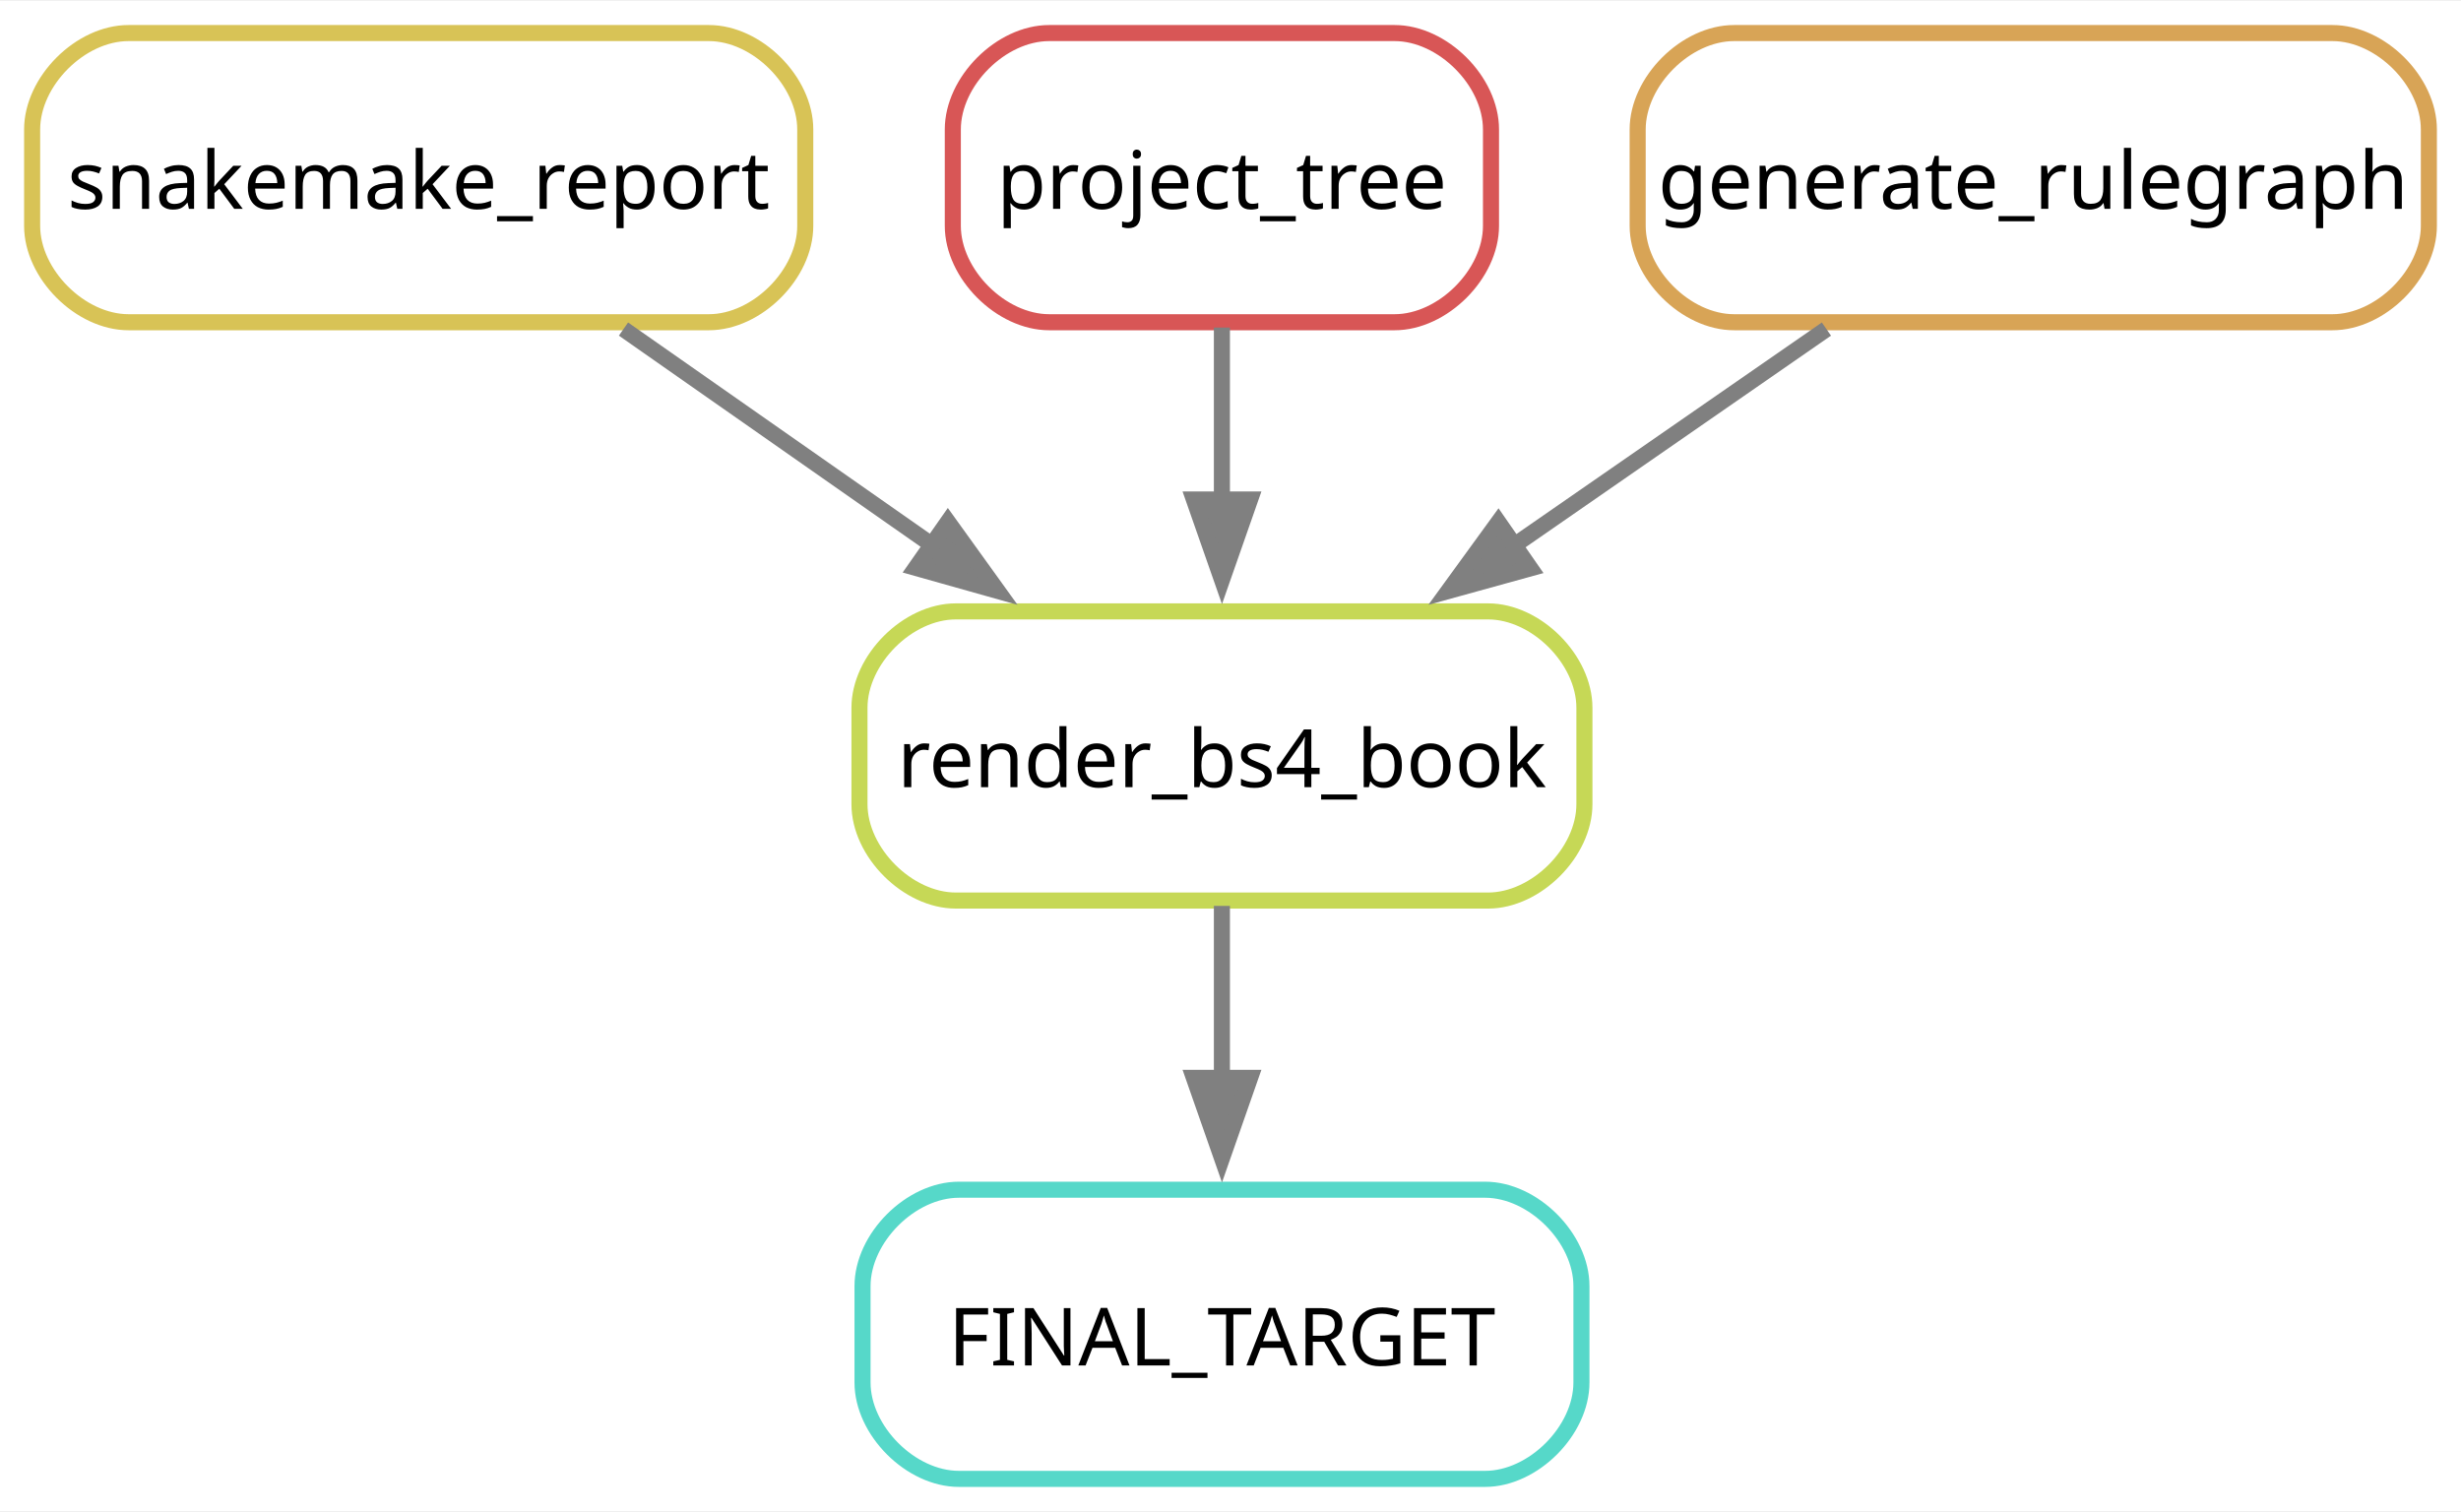
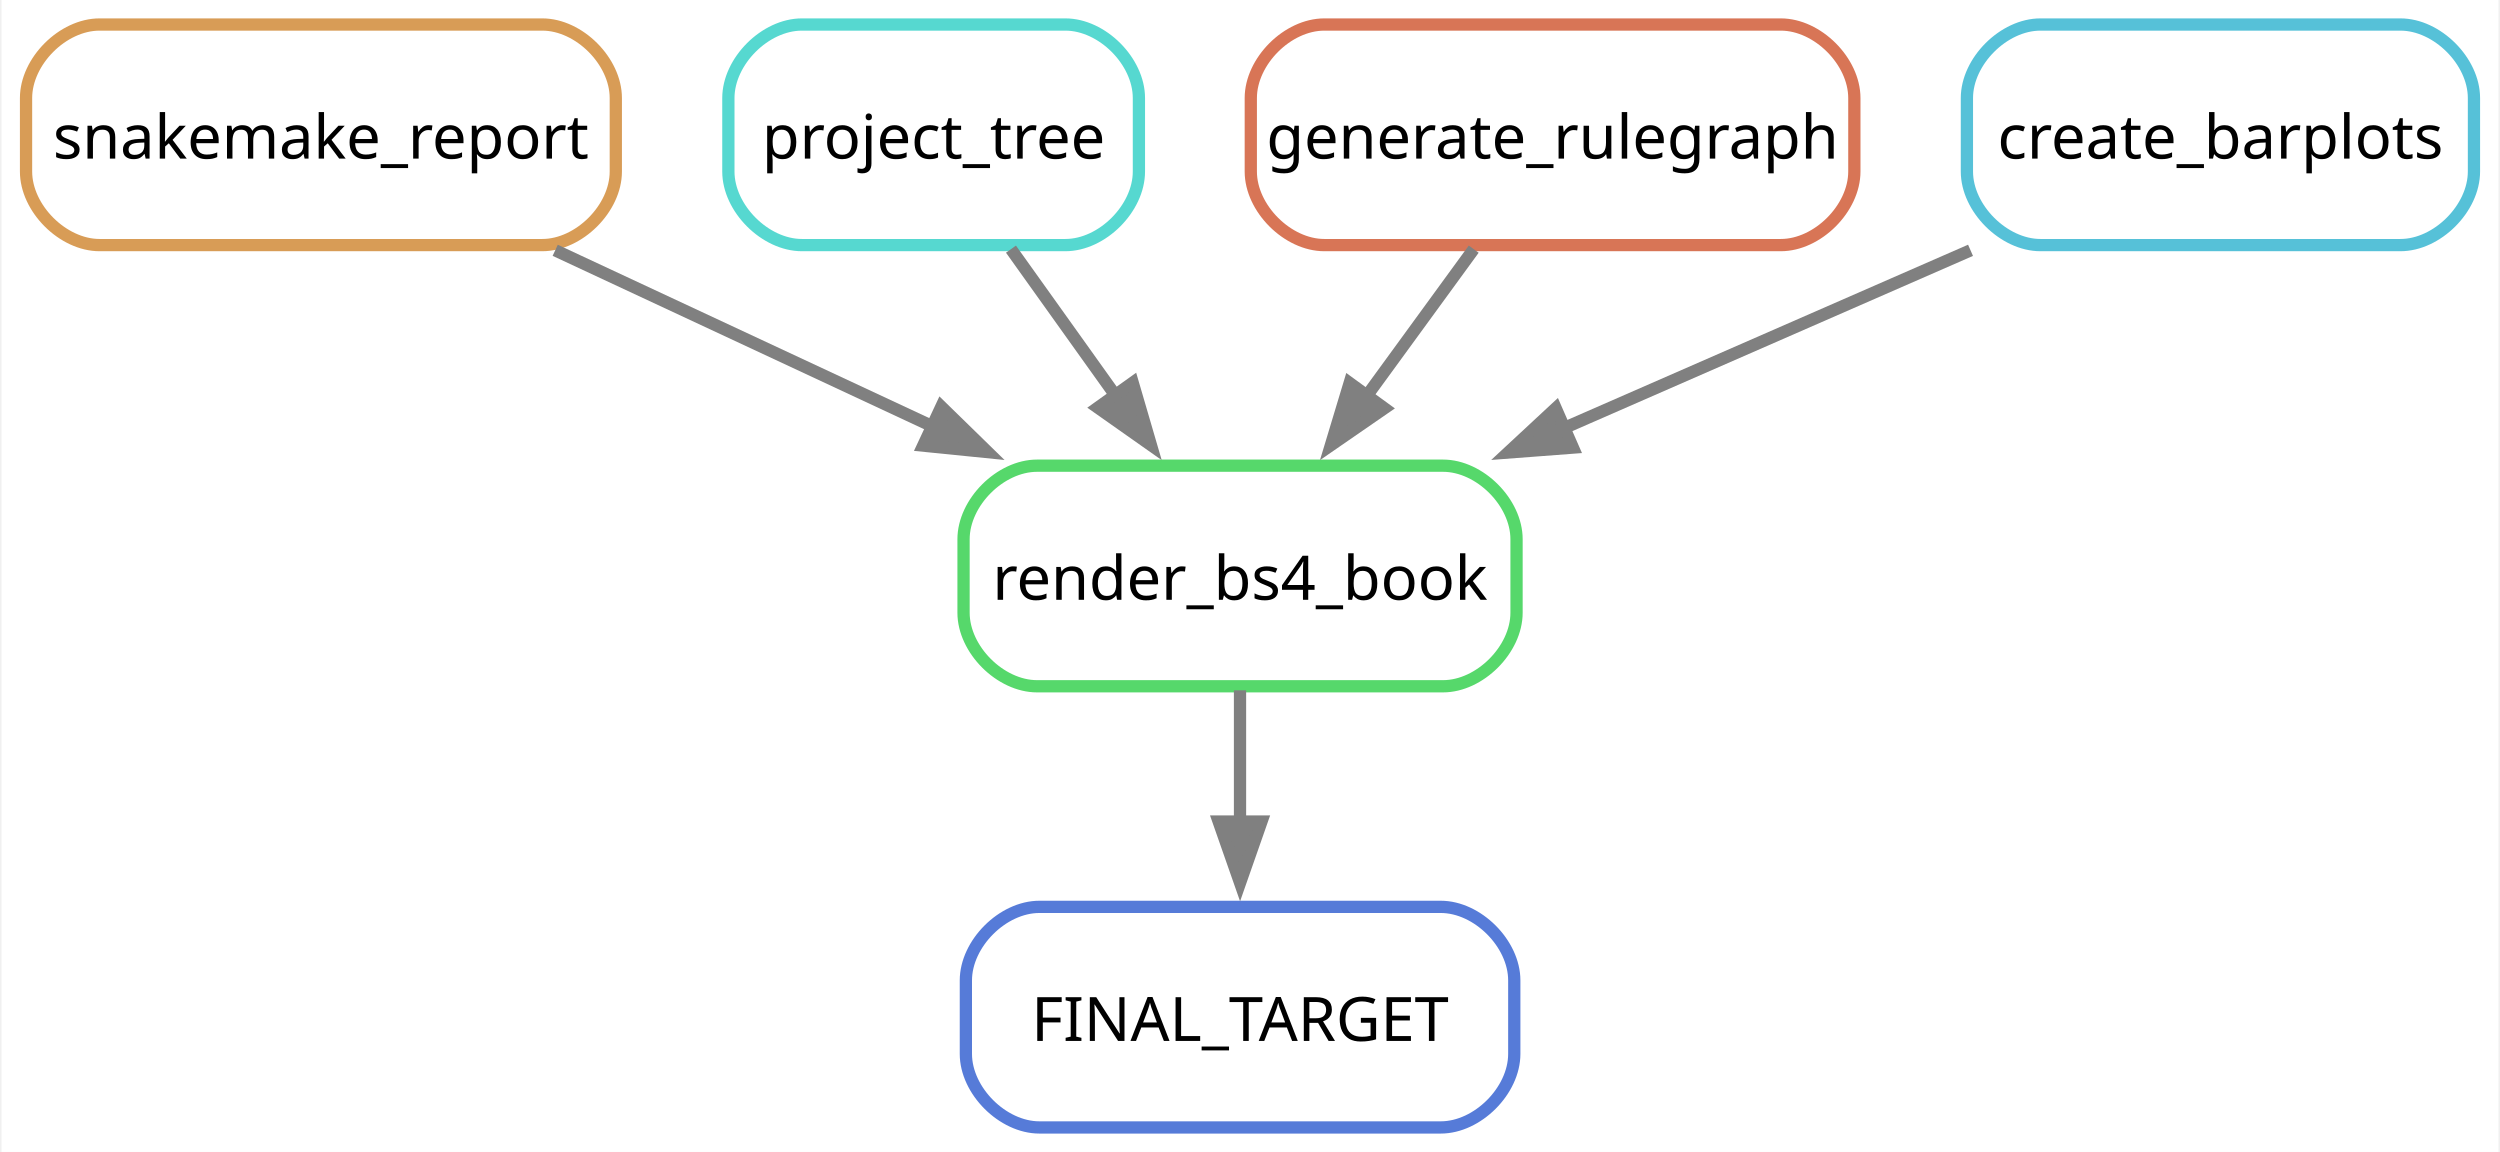
- <svg xmlns="http://www.w3.org/2000/svg" width="306pt" height="188pt" viewBox="0.00 0.00 306.38 188.00">
+ <svg xmlns="http://www.w3.org/2000/svg" width="408pt" height="188pt" viewBox="0.00 0.00 407.50 188.00">
  <g id="graph0" class="graph" transform="scale(1 1) rotate(0) translate(4 184)">
-     <polygon fill="white" stroke="none" points="-4,4 -4,-184 302.38,-184 302.38,4 -4,4" />
+     <polygon fill="white" stroke="none" points="-4,4 -4,-184 403.5,-184 403.5,4 -4,4" />
    <g id="node1" class="node">
-       <path fill="none" stroke="#56d8c9" stroke-width="2" d="M180.88,-36C180.88,-36 115.38,-36 115.38,-36 109.38,-36 103.38,-30 103.38,-24 103.38,-24 103.38,-12 103.38,-12 103.38,-6 109.38,0 115.38,0 115.38,0 180.88,0 180.88,0 186.88,0 192.88,-6 192.88,-12 192.88,-12 192.88,-24 192.88,-24 192.88,-30 186.88,-36 180.88,-36" />
-       <text text-anchor="middle" x="148.12" y="-14.12" font-family="sans" font-size="10.00">FINAL_TARGET</text>
+       <path fill="none" stroke="#567bd8" stroke-width="2" d="M230.88,-36C230.88,-36 165.38,-36 165.38,-36 159.38,-36 153.38,-30 153.38,-24 153.38,-24 153.38,-12 153.38,-12 153.38,-6 159.38,0 165.38,0 165.38,0 230.88,0 230.88,0 236.88,0 242.88,-6 242.88,-12 242.88,-12 242.88,-24 242.88,-24 242.88,-30 236.88,-36 230.88,-36" />
+       <text text-anchor="middle" x="198.12" y="-14.12" font-family="sans" font-size="10.00">FINAL_TARGET</text>
    </g>
    <g id="node2" class="node">
-       <path fill="none" stroke="#c6d856" stroke-width="2" d="M181.25,-108C181.25,-108 115,-108 115,-108 109,-108 103,-102 103,-96 103,-96 103,-84 103,-84 103,-78 109,-72 115,-72 115,-72 181.25,-72 181.25,-72 187.25,-72 193.25,-78 193.25,-84 193.25,-84 193.25,-96 193.25,-96 193.25,-102 187.25,-108 181.25,-108" />
-       <text text-anchor="middle" x="148.12" y="-86.12" font-family="sans" font-size="10.00">render_bs4_book</text>
+       <path fill="none" stroke="#56d86b" stroke-width="2" d="M231.25,-108C231.25,-108 165,-108 165,-108 159,-108 153,-102 153,-96 153,-96 153,-84 153,-84 153,-78 159,-72 165,-72 165,-72 231.25,-72 231.25,-72 237.25,-72 243.25,-78 243.25,-84 243.25,-84 243.25,-96 243.25,-96 243.25,-102 237.25,-108 231.25,-108" />
+       <text text-anchor="middle" x="198.12" y="-86.12" font-family="sans" font-size="10.00">render_bs4_book</text>
    </g>
    <g id="edge1" class="edge">
-       <path fill="none" stroke="grey" stroke-width="2" d="M148.12,-71.34C148.12,-64.75 148.12,-57.08 148.12,-49.67" />
-       <polygon fill="grey" stroke="grey" stroke-width="2" points="151.63,-49.93 148.13,-39.93 144.63,-49.93 151.63,-49.93" />
+       <path fill="none" stroke="grey" stroke-width="2" d="M198.12,-71.34C198.12,-64.75 198.12,-57.08 198.12,-49.67" />
+       <polygon fill="grey" stroke="grey" stroke-width="2" points="201.63,-49.93 198.13,-39.93 194.63,-49.93 201.63,-49.93" />
    </g>
    <g id="node3" class="node">
-       <path fill="none" stroke="#d8c356" stroke-width="2" d="M84.25,-180C84.25,-180 12,-180 12,-180 6,-180 0,-174 0,-168 0,-168 0,-156 0,-156 0,-150 6,-144 12,-144 12,-144 84.25,-144 84.25,-144 90.25,-144 96.25,-150 96.25,-156 96.25,-156 96.25,-168 96.25,-168 96.25,-174 90.25,-180 84.25,-180" />
+       <path fill="none" stroke="#d89c56" stroke-width="2" d="M84.25,-180C84.25,-180 12,-180 12,-180 6,-180 0,-174 0,-168 0,-168 0,-156 0,-156 0,-150 6,-144 12,-144 12,-144 84.25,-144 84.25,-144 90.25,-144 96.25,-150 96.25,-156 96.25,-156 96.25,-168 96.25,-168 96.25,-174 90.25,-180 84.25,-180" />
      <text text-anchor="middle" x="48.12" y="-158.12" font-family="sans" font-size="10.00">snakemake_report</text>
    </g>
-     <g id="edge2" class="edge">
-       <path fill="none" stroke="grey" stroke-width="2" d="M73.62,-143.15C85.37,-134.93 99.53,-125.02 112.33,-116.06" />
-       <polygon fill="grey" stroke="grey" stroke-width="2" points="114.01,-119.15 120.2,-110.55 110,-113.42 114.01,-119.15" />
+     <g id="edge3" class="edge">
+       <path fill="none" stroke="grey" stroke-width="2" d="M86.36,-143.15C105.07,-134.43 127.83,-123.81 147.91,-114.43" />
+       <polygon fill="grey" stroke="grey" stroke-width="2" points="149.37,-117.61 156.95,-110.21 146.41,-111.27 149.37,-117.61" />
    </g>
    <g id="node4" class="node">
-       <path fill="none" stroke="#d85656" stroke-width="2" d="M169.62,-180C169.62,-180 126.62,-180 126.62,-180 120.62,-180 114.62,-174 114.62,-168 114.62,-168 114.62,-156 114.62,-156 114.62,-150 120.62,-144 126.62,-144 126.62,-144 169.62,-144 169.62,-144 175.62,-144 181.62,-150 181.62,-156 181.62,-156 181.62,-168 181.62,-168 181.62,-174 175.62,-180 169.62,-180" />
+       <path fill="none" stroke="#56d8d0" stroke-width="2" d="M169.62,-180C169.62,-180 126.62,-180 126.62,-180 120.62,-180 114.62,-174 114.62,-168 114.62,-168 114.62,-156 114.62,-156 114.62,-150 120.62,-144 126.62,-144 126.62,-144 169.62,-144 169.62,-144 175.62,-144 181.62,-150 181.62,-156 181.62,-156 181.62,-168 181.62,-168 181.62,-174 175.62,-180 169.62,-180" />
      <text text-anchor="middle" x="148.12" y="-158.12" font-family="sans" font-size="10.00">project_tree</text>
    </g>
-     <g id="edge3" class="edge">
-       <path fill="none" stroke="grey" stroke-width="2" d="M148.12,-143.34C148.12,-136.75 148.12,-129.08 148.12,-121.67" />
-       <polygon fill="grey" stroke="grey" stroke-width="2" points="151.63,-121.93 148.13,-111.93 144.63,-121.93 151.63,-121.93" />
+     <g id="edge4" class="edge">
+       <path fill="none" stroke="grey" stroke-width="2" d="M160.74,-143.34C165.91,-136.1 172.03,-127.53 177.8,-119.45" />
+       <polygon fill="grey" stroke="grey" stroke-width="2" points="180.61,-121.54 183.58,-111.37 174.92,-117.47 180.61,-121.54" />
    </g>
    <g id="node5" class="node">
-       <path fill="none" stroke="#d8a456" stroke-width="2" d="M286.38,-180C286.38,-180 211.88,-180 211.88,-180 205.88,-180 199.88,-174 199.88,-168 199.88,-168 199.88,-156 199.88,-156 199.88,-150 205.88,-144 211.88,-144 211.88,-144 286.38,-144 286.38,-144 292.38,-144 298.38,-150 298.38,-156 298.38,-156 298.38,-168 298.38,-168 298.38,-174 292.38,-180 286.38,-180" />
+       <path fill="none" stroke="#d87556" stroke-width="2" d="M286.38,-180C286.38,-180 211.88,-180 211.88,-180 205.88,-180 199.88,-174 199.88,-168 199.88,-168 199.88,-156 199.88,-156 199.88,-150 205.88,-144 211.88,-144 211.88,-144 286.38,-144 286.38,-144 292.38,-144 298.38,-150 298.38,-156 298.38,-156 298.38,-168 298.38,-168 298.38,-174 292.38,-180 286.38,-180" />
      <text text-anchor="middle" x="249.12" y="-158.12" font-family="sans" font-size="10.00">generate_rulegraph</text>
    </g>
-     <g id="edge4" class="edge">
-       <path fill="none" stroke="grey" stroke-width="2" d="M223.38,-143.15C211.51,-134.93 197.21,-125.02 184.28,-116.06" />
-       <polygon fill="grey" stroke="grey" stroke-width="2" points="186.53,-113.36 176.31,-110.54 182.54,-119.11 186.53,-113.36" />
+     <g id="edge2" class="edge">
+       <path fill="none" stroke="grey" stroke-width="2" d="M236.26,-143.34C230.92,-136.01 224.6,-127.34 218.65,-119.18" />
+       <polygon fill="grey" stroke="grey" stroke-width="2" points="221.67,-117.37 212.95,-111.35 216.01,-121.49 221.67,-117.37" />
+     </g>
+     <g id="node6" class="node">
+       <path fill="none" stroke="#56c1d8" stroke-width="2" d="M387.5,-180C387.5,-180 328.75,-180 328.75,-180 322.75,-180 316.75,-174 316.75,-168 316.75,-168 316.75,-156 316.75,-156 316.75,-150 322.75,-144 328.75,-144 328.75,-144 387.5,-144 387.5,-144 393.5,-144 399.5,-150 399.5,-156 399.5,-156 399.5,-168 399.5,-168 399.5,-174 393.5,-180 387.5,-180" />
+       <text text-anchor="middle" x="358.12" y="-158.12" font-family="sans" font-size="10.00">create_barplots</text>
+     </g>
+     <g id="edge5" class="edge">
+       <path fill="none" stroke="grey" stroke-width="2" d="M317.34,-143.15C297.1,-134.3 272.42,-123.51 250.78,-114.04" />
+       <polygon fill="grey" stroke="grey" stroke-width="2" points="252.45,-110.95 241.89,-110.15 249.65,-117.36 252.45,-110.95" />
    </g>
  </g>
</svg>
